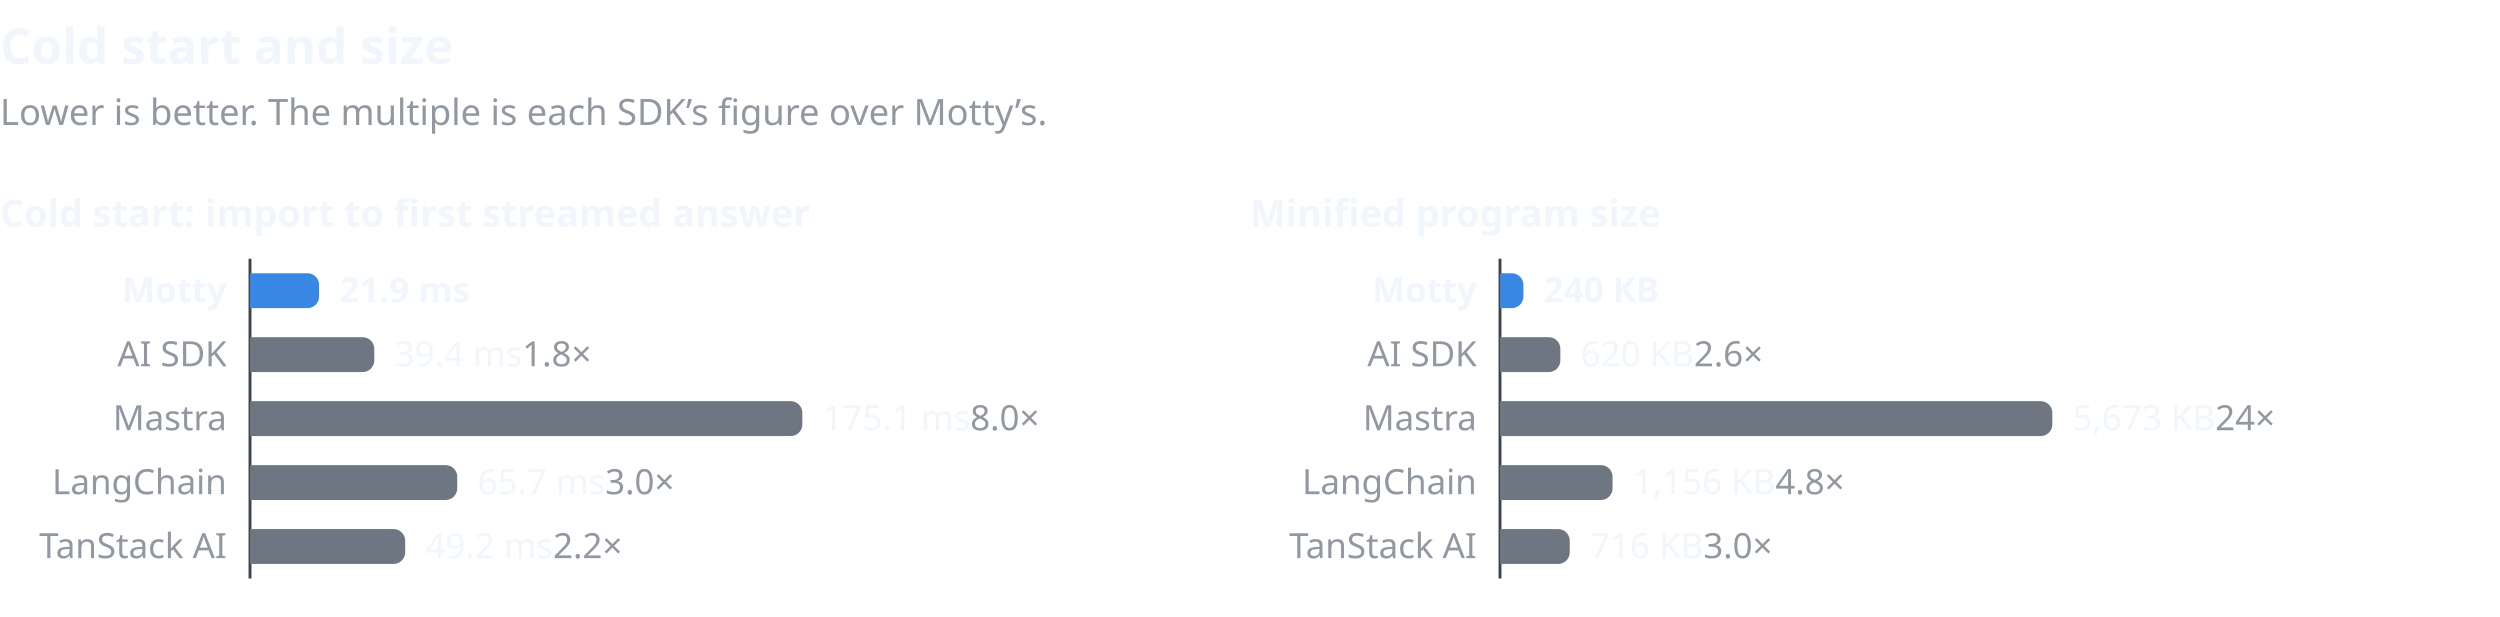
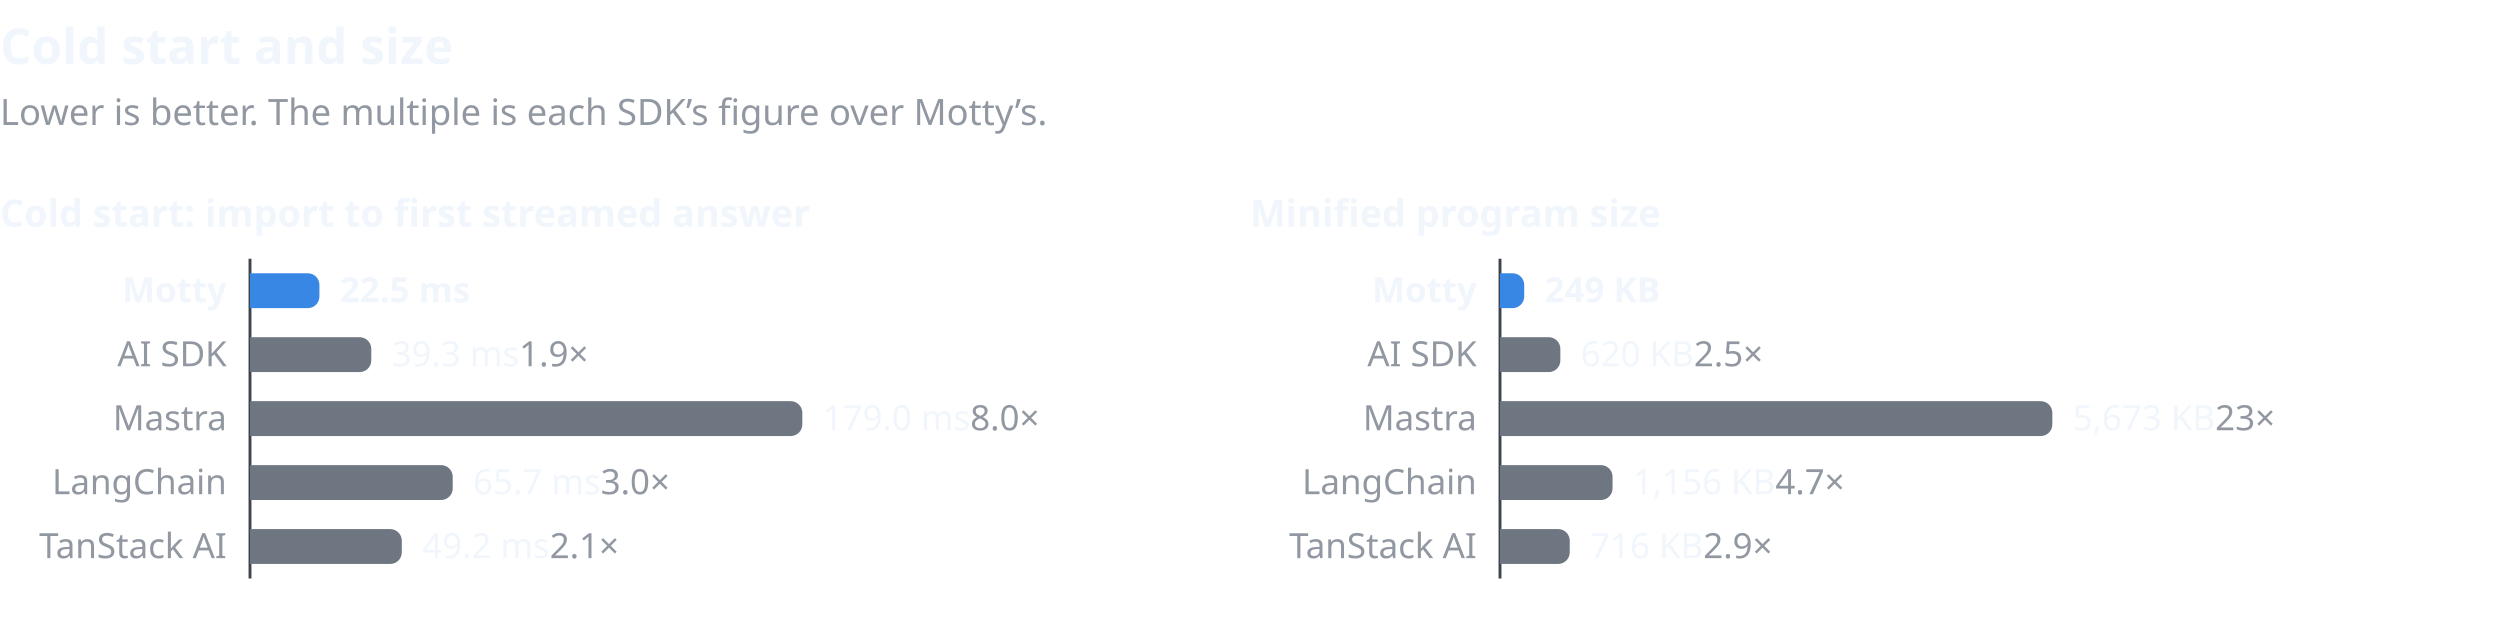
<svg xmlns="http://www.w3.org/2000/svg" viewBox="0 0 860 212" width="860" height="212" font-family="-apple-system,BlinkMacSystemFont,'Segoe UI','Noto Sans',Helvetica,Arial,sans-serif" role="img" aria-label="Cold start and size. Lower is better. The multiple is each SDK’s figure over Motty’s.">
  <text x="0" y="22" font-size="17" font-weight="600" fill="#f0f6fc">Cold start and size</text>
  <text x="0" y="43" font-size="12.5" fill="#9198a1">Lower is better. The multiple is each SDK’s figure over Motty’s.</text>
  <text x="0" y="78" font-size="13" font-weight="600" fill="#f0f6fc">Cold start: import to first streamed answer</text>
  <line x1="86" x2="86" y1="89" y2="199" stroke="#3d444d" stroke-width="1" />
  <text x="78" y="104" font-size="12" text-anchor="end" fill="#f0f6fc" font-weight="600">Motty</text>
-   <path d="M86 94h19.764a4 4 0 0 1 4 4v4a4 4 0 0 1 -4 4h-19.764z" fill="#3987e5" />
-   <text x="116.764" y="104" font-size="12" fill="#f0f6fc" font-weight="600">21.9 ms</text>
+   <path d="M86 94h19.883a4 4 0 0 1 4 4v4a4 4 0 0 1 -4 4h-19.883z" fill="#3987e5" />
+   <text x="116.883" y="104" font-size="12" fill="#f0f6fc" font-weight="600">22.5 ms</text>
  <text x="78" y="126" font-size="12" text-anchor="end" fill="#9198a1">AI SDK</text>
-   <path d="M86 116h38.753a4 4 0 0 1 4 4v4a4 4 0 0 1 -4 4h-38.753z" fill="#6e7681" />
-   <text x="135.753" y="126" font-size="12" fill="#f0f6fc">39.4 ms<tspan fill="#9198a1" font-weight="400">  1.8×</tspan>
+   <path d="M86 116h37.715a4 4 0 0 1 4 4v4a4 4 0 0 1 -4 4h-37.715z" fill="#6e7681" />
+   <text x="134.715" y="126" font-size="12" fill="#f0f6fc">39.3 ms<tspan fill="#9198a1" font-weight="400">  1.9×</tspan>
  </text>
  <text x="78" y="148" font-size="12" text-anchor="end" fill="#9198a1">Mastra</text>
  <path d="M86 138h186a4 4 0 0 1 4 4v4a4 4 0 0 1 -4 4h-186z" fill="#6e7681" />
-   <text x="283" y="148" font-size="12" fill="#f0f6fc">175.1 ms<tspan fill="#9198a1" font-weight="400">  8.0×</tspan>
+   <text x="283" y="148" font-size="12" fill="#f0f6fc">179.0 ms<tspan fill="#9198a1" font-weight="400">  8.0×</tspan>
  </text>
  <text x="78" y="170" font-size="12" text-anchor="end" fill="#9198a1">LangChain</text>
-   <path d="M86 160h67.291a4 4 0 0 1 4 4v4a4 4 0 0 1 -4 4h-67.291z" fill="#6e7681" />
-   <text x="164.291" y="170" font-size="12" fill="#f0f6fc">65.7 ms<tspan fill="#9198a1" font-weight="400">  3.0×</tspan>
+   <path d="M86 160h65.737a4 4 0 0 1 4 4v4a4 4 0 0 1 -4 4h-65.737z" fill="#6e7681" />
+   <text x="162.737" y="170" font-size="12" fill="#f0f6fc">65.7 ms<tspan fill="#9198a1" font-weight="400">  3.0×</tspan>
  </text>
  <text x="78" y="192" font-size="12" text-anchor="end" fill="#9198a1">TanStack AI</text>
-   <path d="M86 182h49.387a4 4 0 0 1 4 4v4a4 4 0 0 1 -4 4h-49.387z" fill="#6e7681" />
-   <text x="146.387" y="192" font-size="12" fill="#f0f6fc">49.2 ms<tspan fill="#9198a1" font-weight="400">  2.2×</tspan>
+   <path d="M86 182h48.223a4 4 0 0 1 4 4v4a4 4 0 0 1 -4 4h-48.223z" fill="#6e7681" />
+   <text x="145.223" y="192" font-size="12" fill="#f0f6fc">49.2 ms<tspan fill="#9198a1" font-weight="400">  2.1×</tspan>
  </text>
  <text x="430" y="78" font-size="13" font-weight="600" fill="#f0f6fc">Minified program size</text>
  <line x1="516" x2="516" y1="89" y2="199" stroke="#3d444d" stroke-width="1" />
  <text x="508" y="104" font-size="12" text-anchor="end" fill="#f0f6fc" font-weight="600">Motty</text>
-   <path d="M516 94h4.051a4 4 0 0 1 4 4v4a4 4 0 0 1 -4 4h-4.051z" fill="#3987e5" />
-   <text x="531.051" y="104" font-size="12" fill="#f0f6fc" font-weight="600">240 KB</text>
+   <path d="M516 94h4.331a4 4 0 0 1 4 4v4a4 4 0 0 1 -4 4h-4.331z" fill="#3987e5" />
+   <text x="531.331" y="104" font-size="12" fill="#f0f6fc" font-weight="600">249 KB</text>
  <text x="508" y="126" font-size="12" text-anchor="end" fill="#9198a1">AI SDK</text>
  <path d="M516 116h16.761a4 4 0 0 1 4 4v4a4 4 0 0 1 -4 4h-16.761z" fill="#6e7681" />
-   <text x="543.761" y="126" font-size="12" fill="#f0f6fc">620 KB<tspan fill="#9198a1" font-weight="400">  2.6×</tspan>
+   <text x="543.761" y="126" font-size="12" fill="#f0f6fc">620 KB<tspan fill="#9198a1" font-weight="400">  2.5×</tspan>
  </text>
  <text x="508" y="148" font-size="12" text-anchor="end" fill="#9198a1">Mastra</text>
  <path d="M516 138h186a4 4 0 0 1 4 4v4a4 4 0 0 1 -4 4h-186z" fill="#6e7681" />
-   <text x="713" y="148" font-size="12" fill="#f0f6fc">5,673 KB<tspan fill="#9198a1" font-weight="400">  24×</tspan>
+   <text x="713" y="148" font-size="12" fill="#f0f6fc">5,673 KB<tspan fill="#9198a1" font-weight="400">  23×</tspan>
  </text>
  <text x="508" y="170" font-size="12" text-anchor="end" fill="#9198a1">LangChain</text>
  <path d="M516 160h34.717a4 4 0 0 1 4 4v4a4 4 0 0 1 -4 4h-34.717z" fill="#6e7681" />
-   <text x="561.717" y="170" font-size="12" fill="#f0f6fc">1,156 KB<tspan fill="#9198a1" font-weight="400">  4.8×</tspan>
+   <text x="561.717" y="170" font-size="12" fill="#f0f6fc">1,156 KB<tspan fill="#9198a1" font-weight="400">  4.7×</tspan>
  </text>
  <text x="508" y="192" font-size="12" text-anchor="end" fill="#9198a1">TanStack AI</text>
  <path d="M516 182h19.996a4 4 0 0 1 4 4v4a4 4 0 0 1 -4 4h-19.996z" fill="#6e7681" />
-   <text x="546.996" y="192" font-size="12" fill="#f0f6fc">716 KB<tspan fill="#9198a1" font-weight="400">  3.0×</tspan>
+   <text x="546.996" y="192" font-size="12" fill="#f0f6fc">716 KB<tspan fill="#9198a1" font-weight="400">  2.9×</tspan>
  </text>
</svg>
